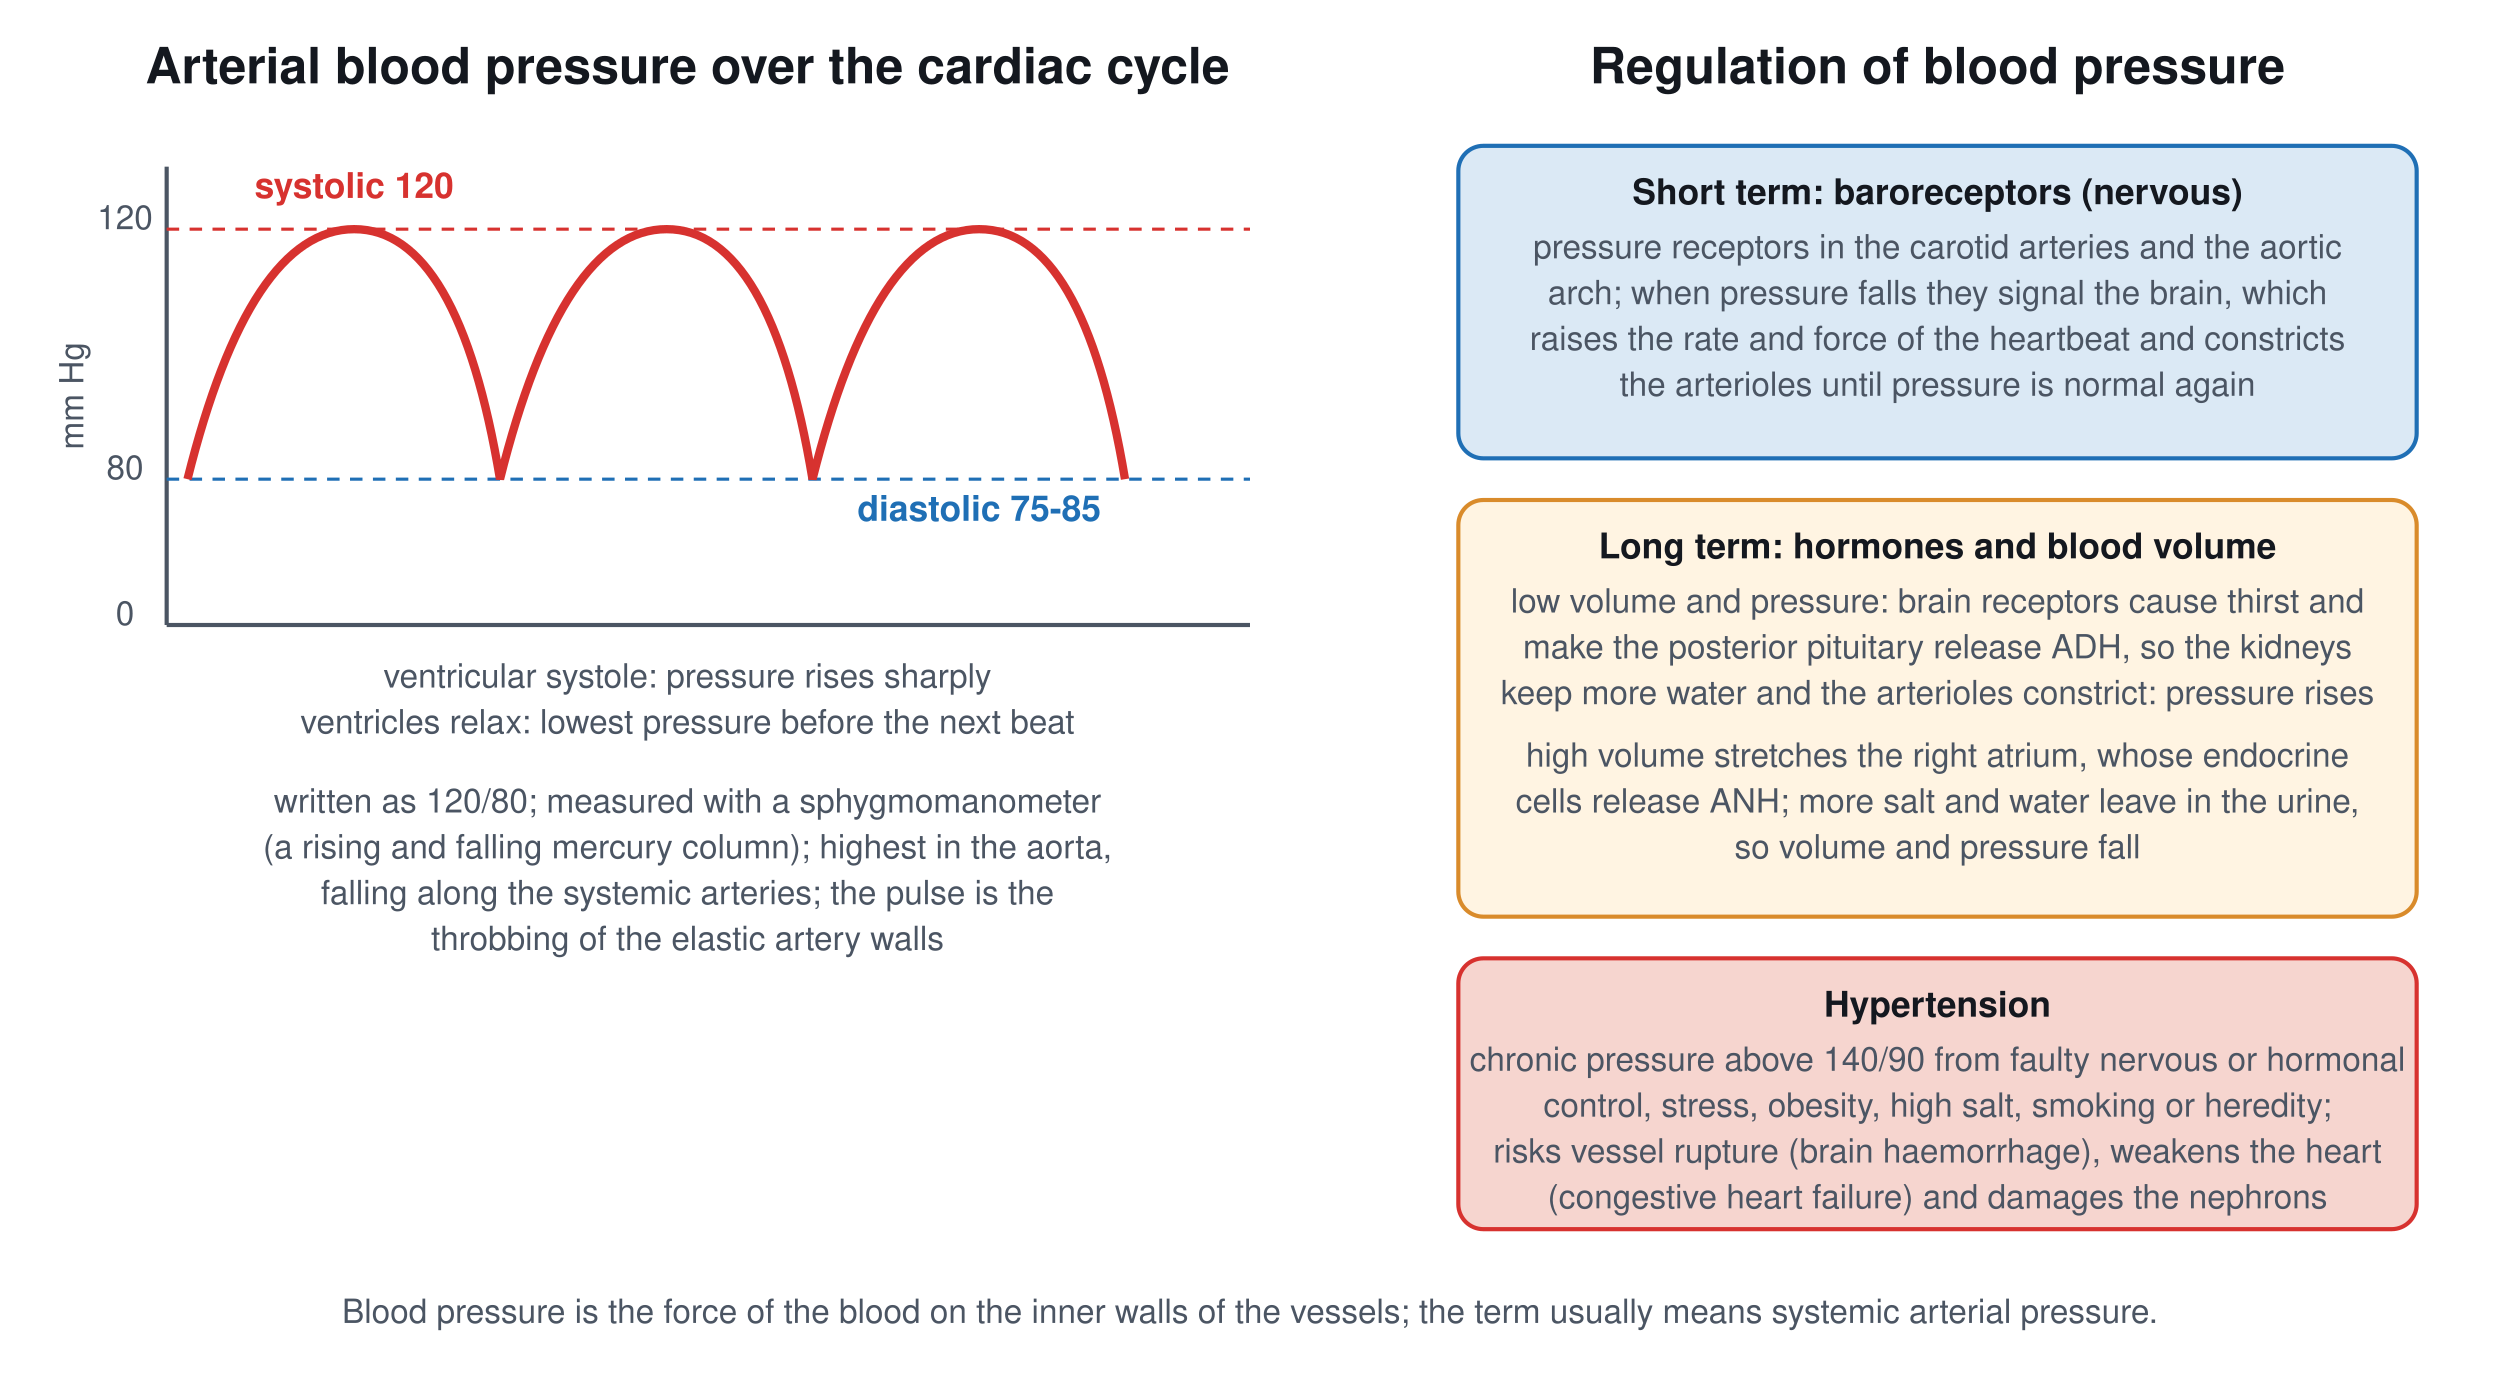
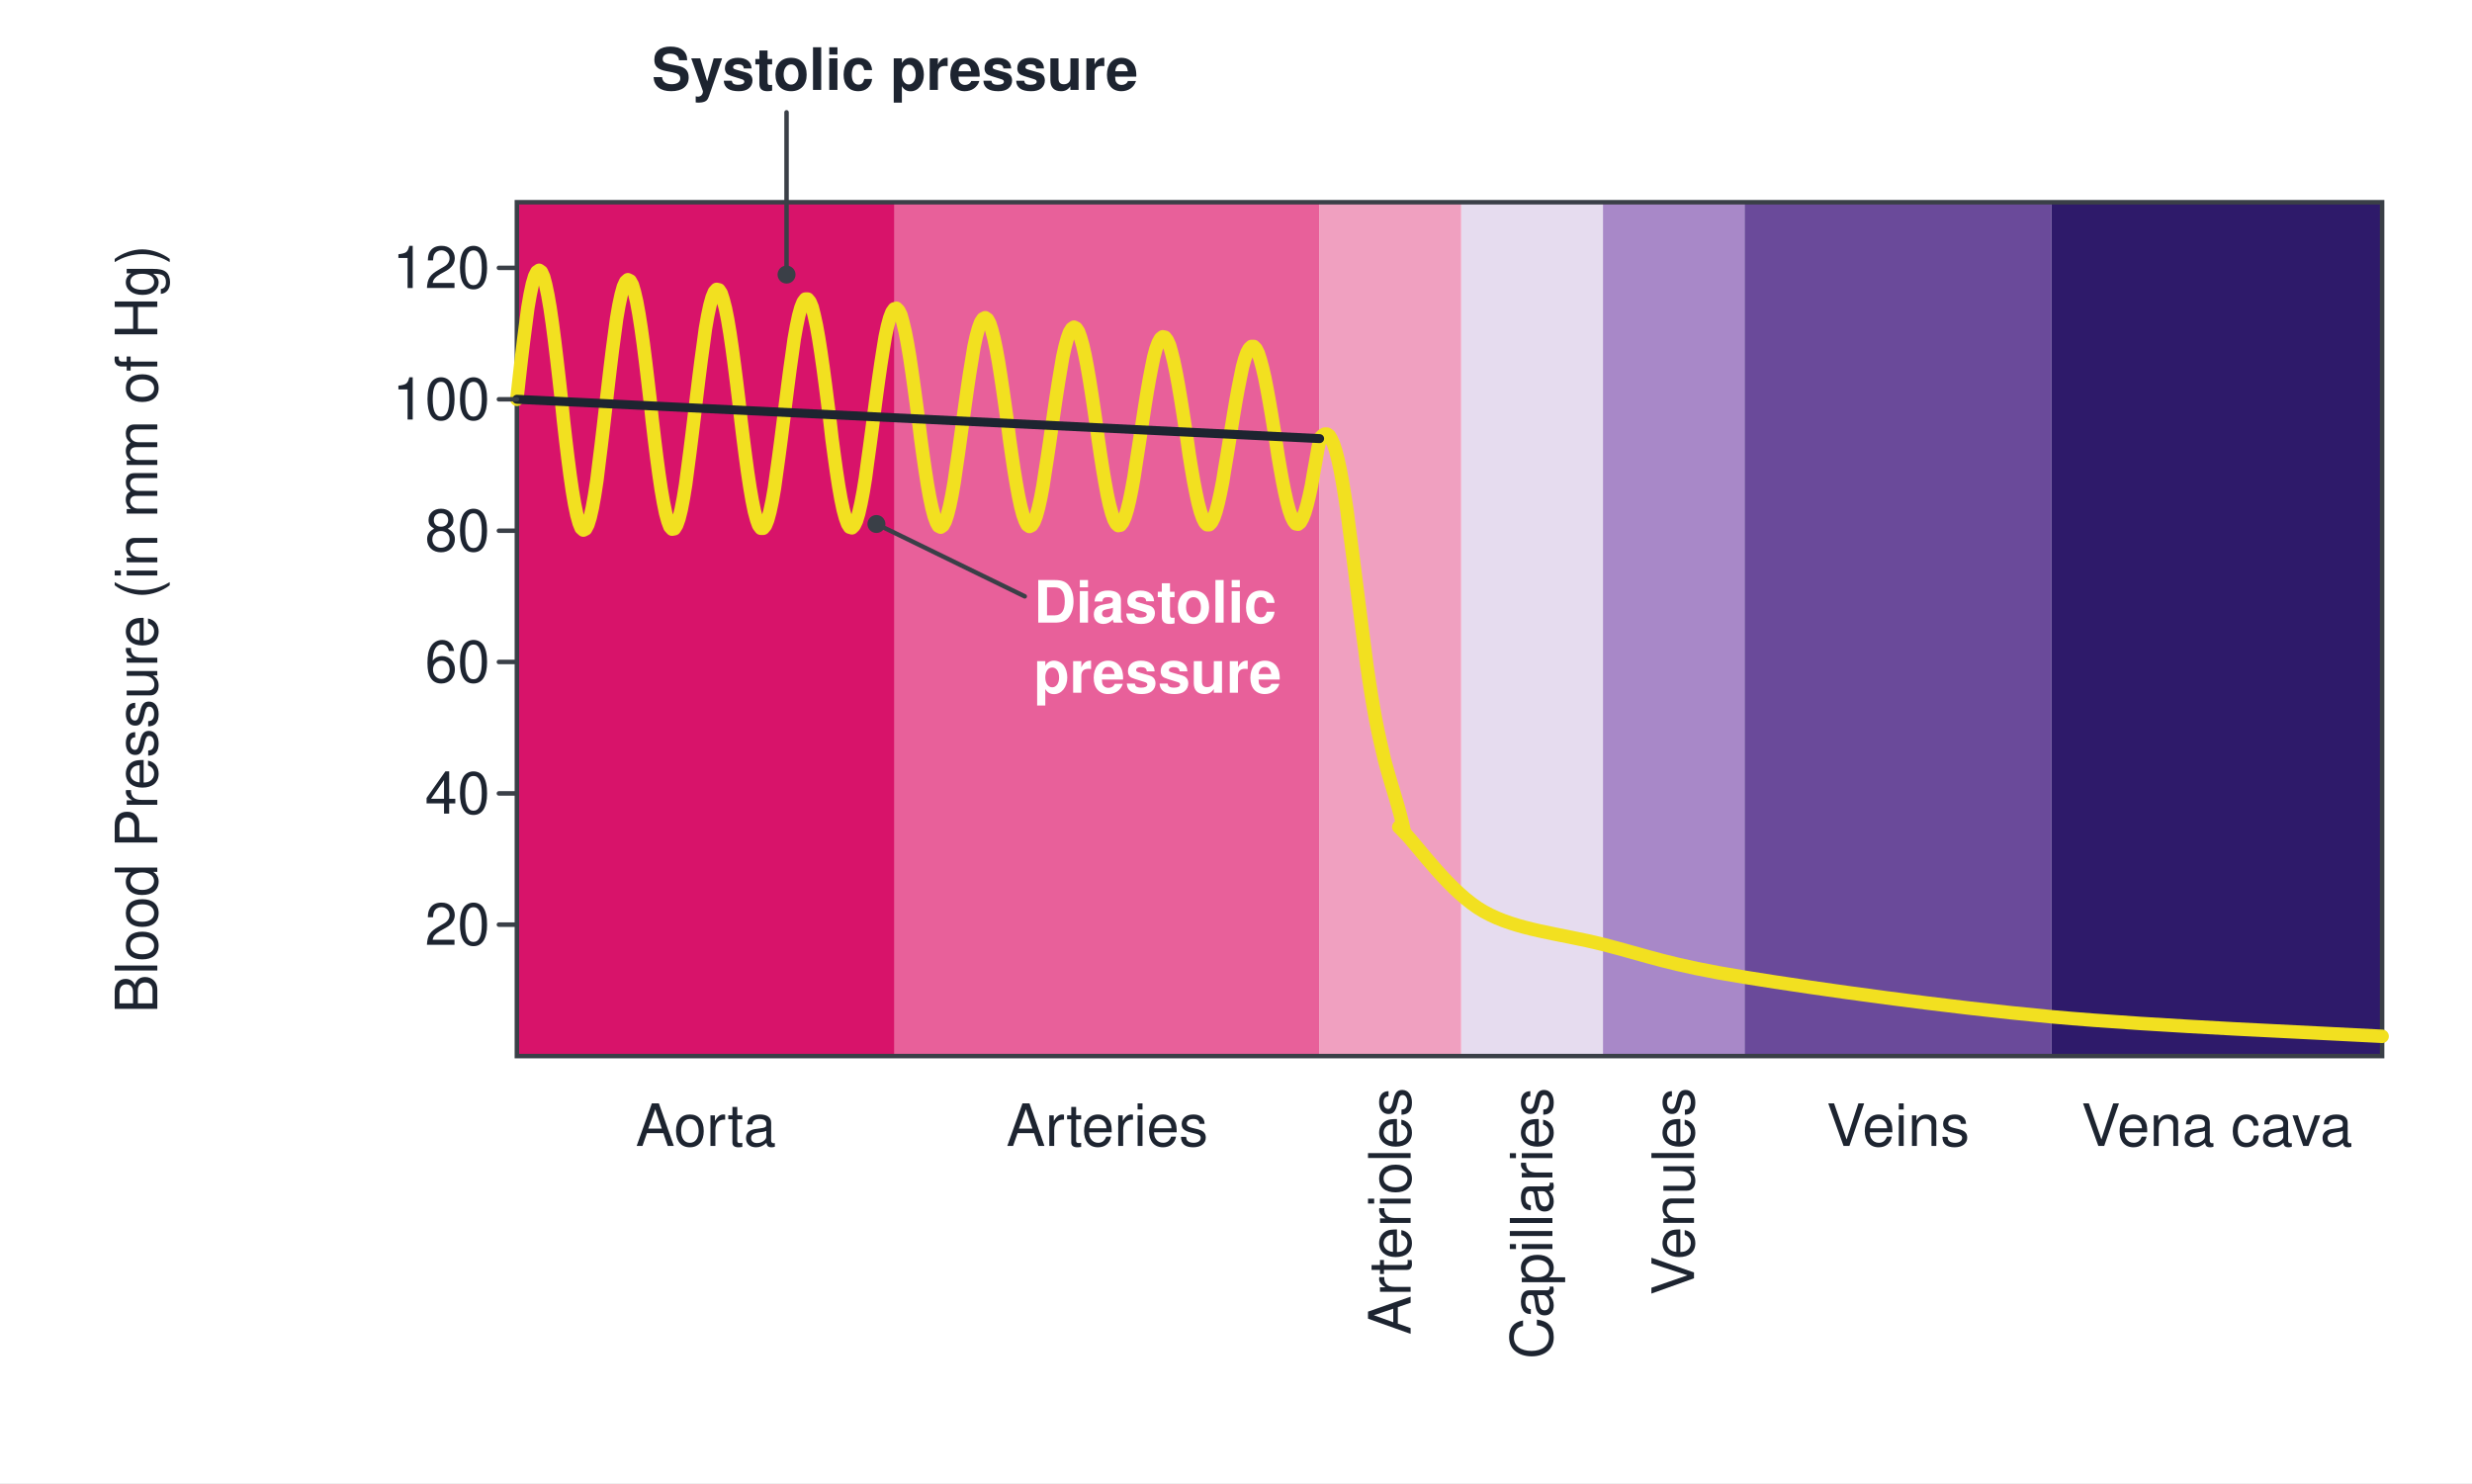
- <svg xmlns="http://www.w3.org/2000/svg" viewBox="0 0 1200 660" font-family="Segoe UI, Helvetica, Arial, sans-serif">
-   <rect width="1200" height="660" fill="#ffffff" />
-   <defs>
-     <style>
-       .h{font-size:24px;font-weight:700;fill:#14181f;text-anchor:middle}
-       .s{font-size:16px;fill:#4b5563;text-anchor:middle}
-       .k{font-size:17px;font-weight:700;fill:#14181f;text-anchor:middle}
-       .b{font-size:16px;font-weight:700;fill:#ffffff;text-anchor:middle}
-     </style>
-     <marker id="ar" markerWidth="10" markerHeight="10" refX="8" refY="5" orient="auto">
-       <path d="M0 0 L10 5 L0 10 z" fill="#4b5563" />
-     </marker>
-   </defs>
-   <text class="h" x="330" y="40">Arterial blood pressure over the cardiac cycle</text>
-   <path d="M80 300 V80 M80 300 H600" stroke="#4b5563" stroke-width="2" />
-   <text class="s" x="60" y="110" text-anchor="end">120</text>
-   <text class="s" x="60" y="230" text-anchor="end">80</text>
-   <text class="s" x="60" y="300" text-anchor="end">0</text>
-   <text class="s" x="40" y="190" transform="rotate(-90 40 190)">mm Hg</text>
-   <path d="M80 110 H600" stroke="#d7322f" stroke-width="1.5" stroke-dasharray="6 5" />
-   <path d="M80 230 H600" stroke="#1f6fb5" stroke-width="1.5" stroke-dasharray="6 5" />
-   <path d="M90 230 q30 -120 80 -120 q50 0 70 120 q30 -120 80 -120 q50 0 70 120 q30 -120 80 -120 q50 0 70 120" fill="none" stroke="#d7322f" stroke-width="4" />
-   <text class="k" x="170" y="95" style="fill:#d7322f">systolic 120</text>
-   <text class="s" x="330" y="330">ventricular systole: pressure rises sharply</text>
-   <text class="k" x="470" y="250" style="fill:#1f6fb5">diastolic 75-85</text>
-   <text class="s" x="330" y="352">ventricles relax: lowest pressure before the next beat</text>
-   <text class="s" x="330" y="390">written as 120/80; measured with a sphygmomanometer</text>
-   <text class="s" x="330" y="412">(a rising and falling mercury column); highest in the aorta,</text>
-   <text class="s" x="330" y="434">falling along the systemic arteries; the pulse is the</text>
-   <text class="s" x="330" y="456">throbbing of the elastic artery walls</text>
-   <text class="h" x="930" y="40">Regulation of blood pressure</text>
-   <rect x="700" y="70" width="460" height="150" rx="12" fill="#dbe9f5" stroke="#1f6fb5" stroke-width="2" />
-   <text class="k" x="930" y="98">Short term: baroreceptors (nervous)</text>
-   <text class="s" x="930" y="124">pressure receptors in the carotid arteries and the aortic</text>
-   <text class="s" x="930" y="146">arch; when pressure falls they signal the brain, which</text>
-   <text class="s" x="930" y="168">raises the rate and force of the heartbeat and constricts</text>
-   <text class="s" x="930" y="190">the arterioles until pressure is normal again</text>
-   <rect x="700" y="240" width="460" height="200" rx="12" fill="#fff4e2" stroke="#d98b2b" stroke-width="2" />
-   <text class="k" x="930" y="268">Long term: hormones and blood volume</text>
-   <text class="s" x="930" y="294">low volume and pressure: brain receptors cause thirst and</text>
-   <text class="s" x="930" y="316">make the posterior pituitary release ADH, so the kidneys</text>
-   <text class="s" x="930" y="338">keep more water and the arterioles constrict: pressure rises</text>
-   <text class="s" x="930" y="368">high volume stretches the right atrium, whose endocrine</text>
-   <text class="s" x="930" y="390">cells release ANH; more salt and water leave in the urine,</text>
-   <text class="s" x="930" y="412">so volume and pressure fall</text>
-   <rect x="700" y="460" width="460" height="130" rx="12" fill="#f6d5cf" stroke="#d7322f" stroke-width="2" />
-   <text class="k" x="930" y="488">Hypertension</text>
-   <text class="s" x="930" y="514">chronic pressure above 140/90 from faulty nervous or hormonal</text>
-   <text class="s" x="930" y="536">control, stress, obesity, high salt, smoking or heredity;</text>
-   <text class="s" x="930" y="558">risks vessel rupture (brain haemorrhage), weakens the heart</text>
-   <text class="s" x="930" y="580">(congestive heart failure) and damages the nephrons</text>
-   <text class="s" x="600" y="635">Blood pressure is the force of the blood on the inner walls of the vessels; the term usually means systemic arterial pressure.</text>
+ <svg xmlns="http://www.w3.org/2000/svg" viewBox="0 0 1100 660" font-family="Segoe UI, Helvetica, Arial, sans-serif">
+   <rect width="1100" height="660" fill="#ffffff" />
+   <rect x="230" y="90" width="168.1" height="380" rx="0" stroke="none" stroke-width="0" fill="#d8136a" />
+   <rect x="398.1" y="90" width="189.1" height="380" rx="0" stroke="none" stroke-width="0" fill="#e8609a" />
+   <rect x="587.2" y="90" width="63" height="380" rx="0" stroke="none" stroke-width="0" fill="#f0a0c0" />
+   <rect x="650.3" y="90" width="63" height="380" rx="0" stroke="none" stroke-width="0" fill="#e6dcef" />
+   <rect x="713.3" y="90" width="63" height="380" rx="0" stroke="none" stroke-width="0" fill="#a888c8" />
+   <rect x="776.3" y="90" width="136.6" height="380" rx="0" stroke="none" stroke-width="0" fill="#6a4a9a" />
+   <rect x="912.9" y="90" width="147.1" height="380" rx="0" stroke="none" stroke-width="0" fill="#2e1a6a" />
+   <rect x="230" y="90" width="830" height="380" rx="0" stroke="#3a3f47" stroke-width="2" fill="none" />
+   <path d="M230 177.7 L231 168.6 L232 159.8 L233 151.5 L234 143.8 L234.9 136.9 L235.9 131.1 L236.9 126.4 L237.9 123 L238.9 121 L239.9 120.3 L240.9 121 L241.9 123.2 L242.8 126.6 L243.8 131.4 L244.8 137.2 L245.8 144.1 L246.8 151.8 L247.8 160.1 L248.8 168.8 L249.8 177.8 L250.7 186.8 L251.7 195.6 L252.7 203.9 L253.7 211.6 L254.7 218.5 L255.7 224.4 L256.7 229.2 L257.7 232.8 L258.6 235 L259.6 235.9 L260.6 235.4 L261.6 233.5 L262.6 230.3 L263.6 225.9 L264.6 220.3 L265.6 213.8 L266.5 206.4 L267.5 198.4 L268.5 190 L269.5 181.3 L270.5 172.6 L271.5 164.1 L272.5 155.9 L273.5 148.4 L274.4 141.7 L275.4 135.9 L276.4 131.2 L277.4 127.6 L278.4 125.4 L279.4 124.5 L280.4 125 L281.4 126.8 L282.3 129.9 L283.3 134.2 L284.3 139.7 L285.3 146.1 L286.3 153.3 L287.3 161.2 L288.3 169.6 L289.3 178.2 L290.2 186.8 L291.2 195.3 L292.2 203.4 L293.2 210.9 L294.2 217.7 L295.2 223.5 L296.2 228.4 L297.2 232 L298.1 234.4 L299.1 235.5 L300.1 235.3 L301.1 233.7 L302.1 230.9 L303.1 226.9 L304.1 221.7 L305.1 215.6 L306 208.7 L307 201.1 L308 193.1 L309 184.8 L310 176.4 L311 168.2 L312 160.3 L313 153 L313.9 146.3 L314.9 140.6 L315.9 135.9 L316.9 132.3 L317.9 129.9 L318.9 128.8 L319.9 129 L320.9 130.5 L321.8 133.3 L322.8 137.2 L323.8 142.2 L324.8 148.2 L325.8 155 L326.8 162.5 L327.8 170.4 L328.8 178.6 L329.7 186.9 L330.7 195.1 L331.7 202.9 L332.7 210.3 L333.7 216.9 L334.7 222.7 L335.7 227.6 L336.7 231.3 L337.6 233.8 L338.6 235.1 L339.6 235.1 L340.6 233.9 L341.6 231.4 L342.6 227.7 L343.6 223 L344.6 217.3 L345.5 210.8 L346.5 203.6 L347.5 196 L348.5 188.1 L349.5 180.1 L350.5 172.2 L351.5 164.5 L352.5 157.4 L353.4 150.9 L354.4 145.3 L355.4 140.5 L356.4 136.9 L357.4 134.4 L358.4 133.1 L359.4 133.1 L360.4 134.3 L361.4 136.7 L362.3 140.3 L363.3 144.9 L364.3 150.5 L365.3 156.9 L366.3 163.9 L367.3 171.4 L368.3 179.3 L369.3 187.2 L370.2 195.1 L371.2 202.6 L372.2 209.8 L373.2 216.3 L374.2 222 L375.2 226.8 L376.2 230.5 L377.2 233.2 L378.1 234.6 L379.1 234.9 L380.1 233.9 L381.1 231.8 L382.1 228.5 L383.1 224.1 L384.1 218.9 L385.1 212.8 L386 206 L387 198.8 L388 191.3 L389 183.6 L390 176 L391 168.7 L392 161.8 L393 155.4 L393.9 149.9 L394.9 145.2 L395.9 141.5 L396.9 138.9 L397.9 137.5 L398.9 137.2 L399.9 138.2 L400.9 140.2 L401.8 143.5 L402.8 147.7 L403.8 152.9 L404.8 158.8 L405.8 165.5 L406.8 172.6 L407.8 180 L408.8 187.6 L409.7 195.1 L410.7 202.4 L411.7 209.3 L412.7 215.7 L413.7 221.3 L414.7 226 L415.7 229.8 L416.7 232.5 L417.6 234.1 L418.6 234.6 L419.6 233.9 L420.6 232.1 L421.6 229.1 L422.6 225.2 L423.6 220.3 L424.6 214.6 L425.5 208.3 L426.5 201.5 L427.5 194.3 L428.5 187 L429.5 179.8 L430.5 172.7 L431.5 166 L432.5 159.9 L433.4 154.4 L434.4 149.8 L435.4 146.1 L436.4 143.4 L437.4 141.9 L438.4 141.4 L439.4 142.1 L440.4 143.9 L441.3 146.7 L442.3 150.6 L443.3 155.4 L444.3 160.9 L445.3 167.2 L446.3 173.9 L447.3 180.9 L448.3 188.1 L449.2 195.3 L450.2 202.3 L451.2 209 L452.2 215.1 L453.2 220.6 L454.2 225.3 L455.2 229.1 L456.2 231.9 L457.1 233.6 L458.1 234.3 L459.1 233.8 L460.1 232.3 L461.1 229.7 L462.1 226.1 L463.1 221.6 L464.1 216.3 L465 210.4 L466 204 L467 197.3 L468 190.3 L469 183.4 L470 176.6 L471 170.2 L472 164.2 L472.9 158.9 L473.9 154.4 L474.9 150.7 L475.9 147.9 L476.9 146.3 L477.9 145.6 L478.9 146.1 L479.9 147.6 L480.8 150.1 L481.8 153.6 L482.8 158 L483.8 163.2 L484.8 169 L485.8 175.3 L486.8 181.9 L487.8 188.8 L488.7 195.6 L489.7 202.4 L490.7 208.8 L491.7 214.7 L492.7 220.1 L493.7 224.7 L494.7 228.4 L495.7 231.3 L496.7 233.1 L497.6 233.9 L498.6 233.7 L499.6 232.4 L500.6 230.1 L501.6 226.9 L502.6 222.8 L503.6 217.9 L504.6 212.4 L505.5 206.4 L506.5 200 L507.5 193.5 L508.5 186.9 L509.5 180.4 L510.5 174.2 L511.5 168.5 L512.5 163.3 L513.4 158.9 L514.4 155.2 L515.4 152.5 L516.4 150.7 L517.4 149.9 L518.4 150.1 L519.4 151.4 L520.4 153.6 L521.3 156.8 L522.3 160.8 L523.3 165.6 L524.3 171 L525.3 176.9 L526.3 183.1 L527.3 189.6 L528.3 196.1 L529.2 202.5 L530.2 208.6 L531.2 214.4 L532.2 219.5 L533.2 224.1 L534.2 227.8 L535.2 230.6 L536.2 232.6 L537.1 233.5 L538.1 233.5 L539.1 232.5 L540.1 230.5 L541.1 227.6 L542.1 223.8 L543.1 219.3 L544.1 214.2 L545 208.6 L546 202.7 L547 196.5 L548 190.2 L549 184.1 L550 178.2 L551 172.7 L552 167.7 L552.9 163.3 L553.9 159.7 L554.9 156.9 L555.9 155.1 L556.9 154.2 L557.9 154.2 L558.9 155.2 L559.9 157.2 L560.8 160 L561.8 163.7 L562.8 168 L563.8 173.1 L564.8 178.6 L565.8 184.4 L566.8 190.5 L567.8 196.7 L568.7 202.8 L569.7 208.6 L570.7 214.1 L571.7 219.1 L572.7 223.5 L573.7 227.2 L574.7 230 L575.7 232 L576.6 233.1 L577.6 233.3 L578.6 232.5 L579.6 230.7 L580.6 228.2 L581.6 224.8 L582.6 220.7 L583.6 216 L584.5 210.7 L585.5 205.2 L586.5 199.4 L587.5 194.8 L588.5 193.8 L589.5 193.2 L590.5 193.2 L591.5 193.9 L592.4 195.4 L593.4 197.6 L594.4 200.7 L595.4 204.6 L596.4 209.2 L597.4 214.6 L598.4 220.7 L599.4 227.3 L600.3 234.5 L601.3 242 L602.3 249.7 L603.3 257.7 L604.3 265.6 L605.3 273.5 L606.3 281.3 L607.3 288.8 L608.2 295.9 L609.2 302.7 L610.2 309.1 L611.2 315 L612.2 320.5 L613.2 325.5 L614.2 330.1 L615.2 334.3 L616.1 338.3 L617.1 341.9 L618.1 345.4 L619.1 348.8 L620.1 352.1 L621.1 355.5 L622.1 358.9 L623.1 362.6 L624.1 366.5 L625 370.6" stroke="#f2e020" stroke-width="6" fill="none" stroke-linejoin="round" stroke-linecap="round" />
+   <path d="M625 370.6 C625 370.6 619.2 364.8 625 370.6 C630.9 376.5 645.5 397.4 660.3 405.7 C675 414 693.9 415.4 713.3 420.3 C732.6 425.2 743.1 429.6 776.3 434.9 C809.6 440.3 865.6 448.1 912.9 452.5 C960.2 456.8 1035.5 459.8 1060 461.2" stroke="#f2e020" stroke-width="6" fill="none" stroke-linejoin="round" stroke-linecap="round" />
+   <path d="M230 177.7 L587.2 195.2" stroke="#1d2430" stroke-width="4" fill="none" stroke-linejoin="round" stroke-linecap="round" />
+   <text x="218" y="420.5" font-size="26" fill="#1d2430" text-anchor="end" font-weight="400">20</text>
+   <line x1="222" y1="411.5" x2="230" y2="411.5" stroke="#3a3f47" stroke-width="2" stroke-linecap="round" />
+   <text x="218" y="362.1" font-size="26" fill="#1d2430" text-anchor="end" font-weight="400">40</text>
+   <line x1="222" y1="353.1" x2="230" y2="353.1" stroke="#3a3f47" stroke-width="2" stroke-linecap="round" />
+   <text x="218" y="303.6" font-size="26" fill="#1d2430" text-anchor="end" font-weight="400">60</text>
+   <line x1="222" y1="294.6" x2="230" y2="294.6" stroke="#3a3f47" stroke-width="2" stroke-linecap="round" />
+   <text x="218" y="245.2" font-size="26" fill="#1d2430" text-anchor="end" font-weight="400">80</text>
+   <line x1="222" y1="236.2" x2="230" y2="236.2" stroke="#3a3f47" stroke-width="2" stroke-linecap="round" />
+   <text x="218" y="186.7" font-size="26" fill="#1d2430" text-anchor="end" font-weight="400">100</text>
+   <line x1="222" y1="177.7" x2="230" y2="177.7" stroke="#3a3f47" stroke-width="2" stroke-linecap="round" />
+   <text x="218" y="128.2" font-size="26" fill="#1d2430" text-anchor="end" font-weight="400">120</text>
+   <line x1="222" y1="119.2" x2="230" y2="119.2" stroke="#3a3f47" stroke-width="2" stroke-linecap="round" />
+   <text x="70" y="280" font-size="26" fill="#1d2430" text-anchor="middle" transform="rotate(-90 70 280)">Blood Pressure (in mm of Hg)</text>
+   <text x="290" y="40" font-size="26" fill="#1d2430" text-anchor="start" font-weight="700">Systolic pressure</text>
+   <path d="M350 50 L350 122.2" stroke="#3a3f47" stroke-width="2" fill="none" stroke-linejoin="round" stroke-linecap="round" />
+   <circle cx="350" cy="122.2" r="3.5" stroke="#3a3f47" stroke-width="1" fill="#3a3f47" />
+   <text x="460" y="277.1" font-size="26" fill="#ffffff" text-anchor="start" font-weight="700">Diastolic</text>
+   <text x="460" y="308.3" font-size="26" fill="#ffffff" text-anchor="start" font-weight="700">pressure</text>
+   <path d="M456 265.4 L390 233.2" stroke="#3a3f47" stroke-width="2" fill="none" stroke-linejoin="round" stroke-linecap="round" />
+   <circle cx="390" cy="233.2" r="3.5" stroke="#3a3f47" stroke-width="1" fill="#3a3f47" />
+   <text x="314.1" y="510" font-size="26" fill="#1d2430" text-anchor="middle" font-weight="400">Aorta</text>
+   <text x="492.7" y="510" font-size="26" fill="#1d2430" text-anchor="middle" font-weight="400">Arteries</text>
+   <text x="627.7" y="484" font-size="26" fill="#1d2430" text-anchor="end" transform="rotate(-90 627.7 484)">Arterioles</text>
+   <text x="690.8" y="484" font-size="26" fill="#1d2430" text-anchor="end" transform="rotate(-90 690.8 484)">Capillaries</text>
+   <text x="753.8" y="484" font-size="26" fill="#1d2430" text-anchor="end" transform="rotate(-90 753.8 484)">Venules</text>
+   <text x="844.6" y="510" font-size="26" fill="#1d2430" text-anchor="middle" font-weight="400">Veins</text>
+   <text x="986.5" y="510" font-size="26" fill="#1d2430" text-anchor="middle" font-weight="400">Vena cava</text>
</svg>
